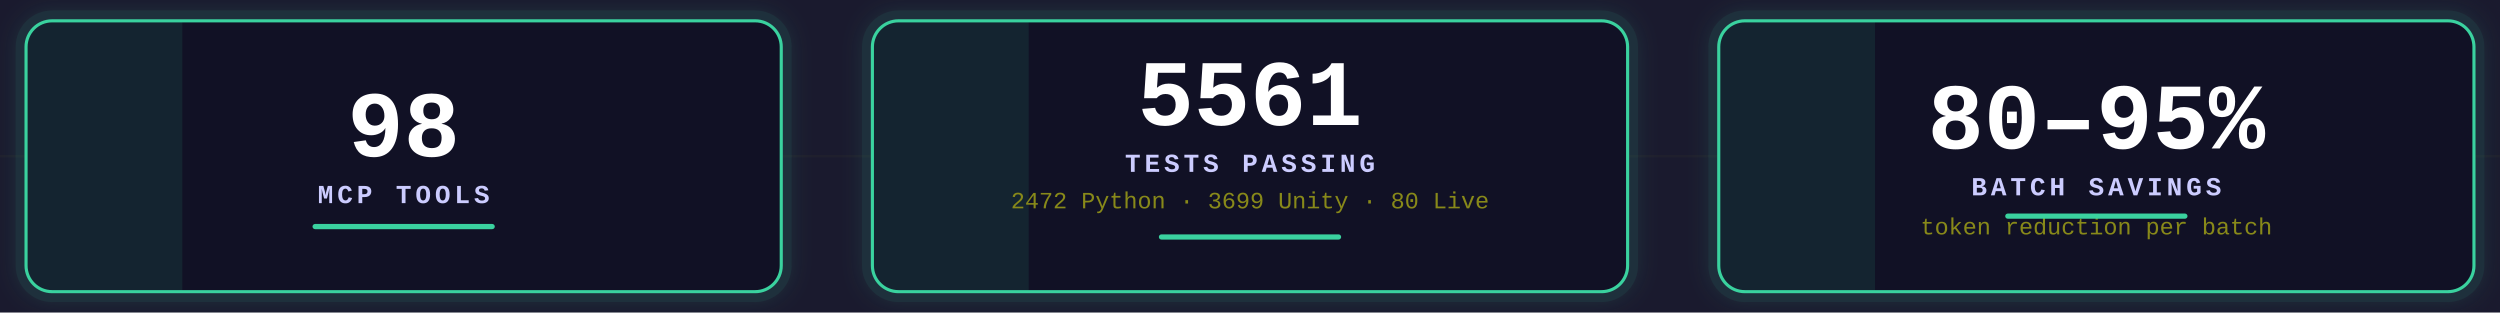
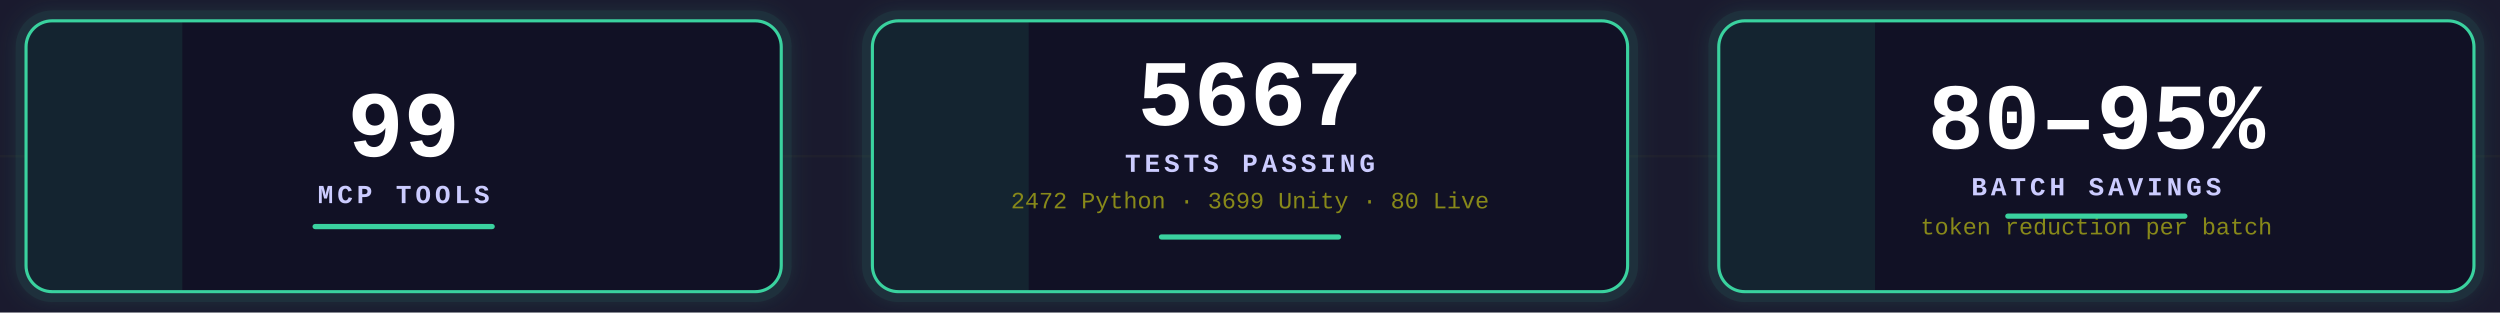
- <svg xmlns="http://www.w3.org/2000/svg" viewBox="0 0 960 120" width="960" height="120" role="img" aria-label="Unity MCP stats: 98 MCP tools, 5561 Tests (2530 Python + 2951 Unity + 80 Live), 80-95% Batch Savings">
+ <svg xmlns="http://www.w3.org/2000/svg" viewBox="0 0 960 120" width="960" height="120" role="img" aria-label="Unity MCP stats: 99 MCP tools, 5667 Tests (2540 Python + 3047 Unity + 80 Live), 80-95% Batch Savings">
  <defs>
    <filter id="sg" x="-25%" y="-30%" width="150%" height="160%">
      <feGaussianBlur stdDeviation="4" result="b" />
      <feMerge>
        <feMergeNode in="b" />
        <feMergeNode in="SourceGraphic" />
      </feMerge>
    </filter>
    <clipPath id="c1">
      <rect x="10" y="8" width="290" height="104" rx="10" />
    </clipPath>
    <clipPath id="c2">
      <rect x="335" y="8" width="290" height="104" rx="10" />
    </clipPath>
    <clipPath id="c3">
      <rect x="660" y="8" width="290" height="104" rx="10" />
    </clipPath>
  </defs>
  <rect width="960" height="120" fill="#1a1a2e" />
  <line x1="0" y1="60" x2="960" y2="60" stroke="#888919" stroke-opacity="0.05" stroke-width="1" />
  <rect x="10" y="8" width="290" height="104" rx="10" fill="none" stroke="#3ad29f" stroke-width="8" opacity="0.12" filter="url(#sg)">
    <animate attributeName="opacity" values="0.25;0.7;0.25" dur="3s" repeatCount="indefinite" begin="0s" />
  </rect>
  <rect x="10" y="8" width="290" height="104" rx="10" fill="#111125" />
  <rect x="10" y="8" width="290" height="104" rx="10" fill="none" stroke="#3ad29f" stroke-width="1.2" />
  <g clip-path="url(#c1)">
    <rect x="10" y="8" width="60" height="104" fill="#3ad29f" fill-opacity="0.10">
      <animateTransform attributeName="transform" type="translate" values="-100,0;400,0" dur="3s" repeatCount="indefinite" begin="0s" />
    </rect>
  </g>
-   <text x="155" y="60" text-anchor="middle" font-family="ui-monospace,SFMono-Regular,'SF Mono',Menlo,Consolas,'Liberation Mono',monospace" font-size="36" font-weight="700" fill="#ffffff">98</text>
+   <text x="155" y="60" text-anchor="middle" font-family="ui-monospace,SFMono-Regular,'SF Mono',Menlo,Consolas,'Liberation Mono',monospace" font-size="36" font-weight="700" fill="#ffffff">99</text>
  <text x="155" y="78" text-anchor="middle" font-family="ui-monospace,SFMono-Regular,'SF Mono',Menlo,Consolas,'Liberation Mono',monospace" font-size="10" font-weight="700" fill="#ccccff" letter-spacing="1.5">MCP TOOLS</text>
  <rect x="120" y="86" width="70" height="2" rx="1" fill="#3ad29f">
    <animate attributeName="opacity" values="0.6;1;0.6" dur="2s" repeatCount="indefinite" begin="0s" />
  </rect>
  <rect x="335" y="8" width="290" height="104" rx="10" fill="none" stroke="#3ad29f" stroke-width="8" opacity="0.12" filter="url(#sg)">
    <animate attributeName="opacity" values="0.25;0.7;0.25" dur="3s" repeatCount="indefinite" begin="0.6s" />
  </rect>
  <rect x="335" y="8" width="290" height="104" rx="10" fill="#111125" />
  <rect x="335" y="8" width="290" height="104" rx="10" fill="none" stroke="#3ad29f" stroke-width="1.2" />
  <g clip-path="url(#c2)">
    <rect x="335" y="8" width="60" height="104" fill="#3ad29f" fill-opacity="0.10">
      <animateTransform attributeName="transform" type="translate" values="-100,0;400,0" dur="3s" repeatCount="indefinite" begin="0.5s" />
    </rect>
  </g>
-   <text x="480" y="48" text-anchor="middle" font-family="ui-monospace,SFMono-Regular,'SF Mono',Menlo,Consolas,'Liberation Mono',monospace" font-size="36" font-weight="700" fill="#ffffff">5561</text>
+   <text x="480" y="48" text-anchor="middle" font-family="ui-monospace,SFMono-Regular,'SF Mono',Menlo,Consolas,'Liberation Mono',monospace" font-size="36" font-weight="700" fill="#ffffff">5667</text>
  <text x="480" y="66" text-anchor="middle" font-family="ui-monospace,SFMono-Regular,'SF Mono',Menlo,Consolas,'Liberation Mono',monospace" font-size="10" font-weight="700" fill="#ccccff" letter-spacing="1.5">TESTS PASSING</text>
  <text x="480" y="80" text-anchor="middle" font-family="ui-monospace,SFMono-Regular,'SF Mono',Menlo,Consolas,'Liberation Mono',monospace" font-size="9" fill="#888919">2472 Python · 3699 Unity · 80 Live</text>
  <rect x="445" y="90" width="70" height="2" rx="1" fill="#3ad29f">
    <animate attributeName="opacity" values="0.6;1;0.6" dur="2s" repeatCount="indefinite" begin="0.4s" />
  </rect>
  <rect x="660" y="8" width="290" height="104" rx="10" fill="none" stroke="#3ad29f" stroke-width="8" opacity="0.12" filter="url(#sg)">
    <animate attributeName="opacity" values="0.25;0.7;0.25" dur="3s" repeatCount="indefinite" begin="1.2s" />
  </rect>
  <rect x="660" y="8" width="290" height="104" rx="10" fill="#111125" />
  <rect x="660" y="8" width="290" height="104" rx="10" fill="none" stroke="#3ad29f" stroke-width="1.2" />
  <g clip-path="url(#c3)">
    <rect x="660" y="8" width="60" height="104" fill="#3ad29f" fill-opacity="0.10">
      <animateTransform attributeName="transform" type="translate" values="-100,0;400,0" dur="3s" repeatCount="indefinite" begin="1.0s" />
    </rect>
  </g>
  <text x="805" y="57" text-anchor="middle" font-family="ui-monospace,SFMono-Regular,'SF Mono',Menlo,Consolas,'Liberation Mono',monospace" font-size="36" font-weight="700" fill="#ffffff">80–95%</text>
  <text x="805" y="75" text-anchor="middle" font-family="ui-monospace,SFMono-Regular,'SF Mono',Menlo,Consolas,'Liberation Mono',monospace" font-size="10" font-weight="700" fill="#ccccff" letter-spacing="1.5">BATCH SAVINGS</text>
  <text x="805" y="90" text-anchor="middle" font-family="ui-monospace,SFMono-Regular,'SF Mono',Menlo,Consolas,'Liberation Mono',monospace" font-size="9" fill="#888919">token reduction per batch</text>
  <rect x="770" y="82" width="70" height="2" rx="1" fill="#3ad29f">
    <animate attributeName="opacity" values="0.6;1;0.6" dur="2s" repeatCount="indefinite" begin="0.8s" />
  </rect>
</svg>
